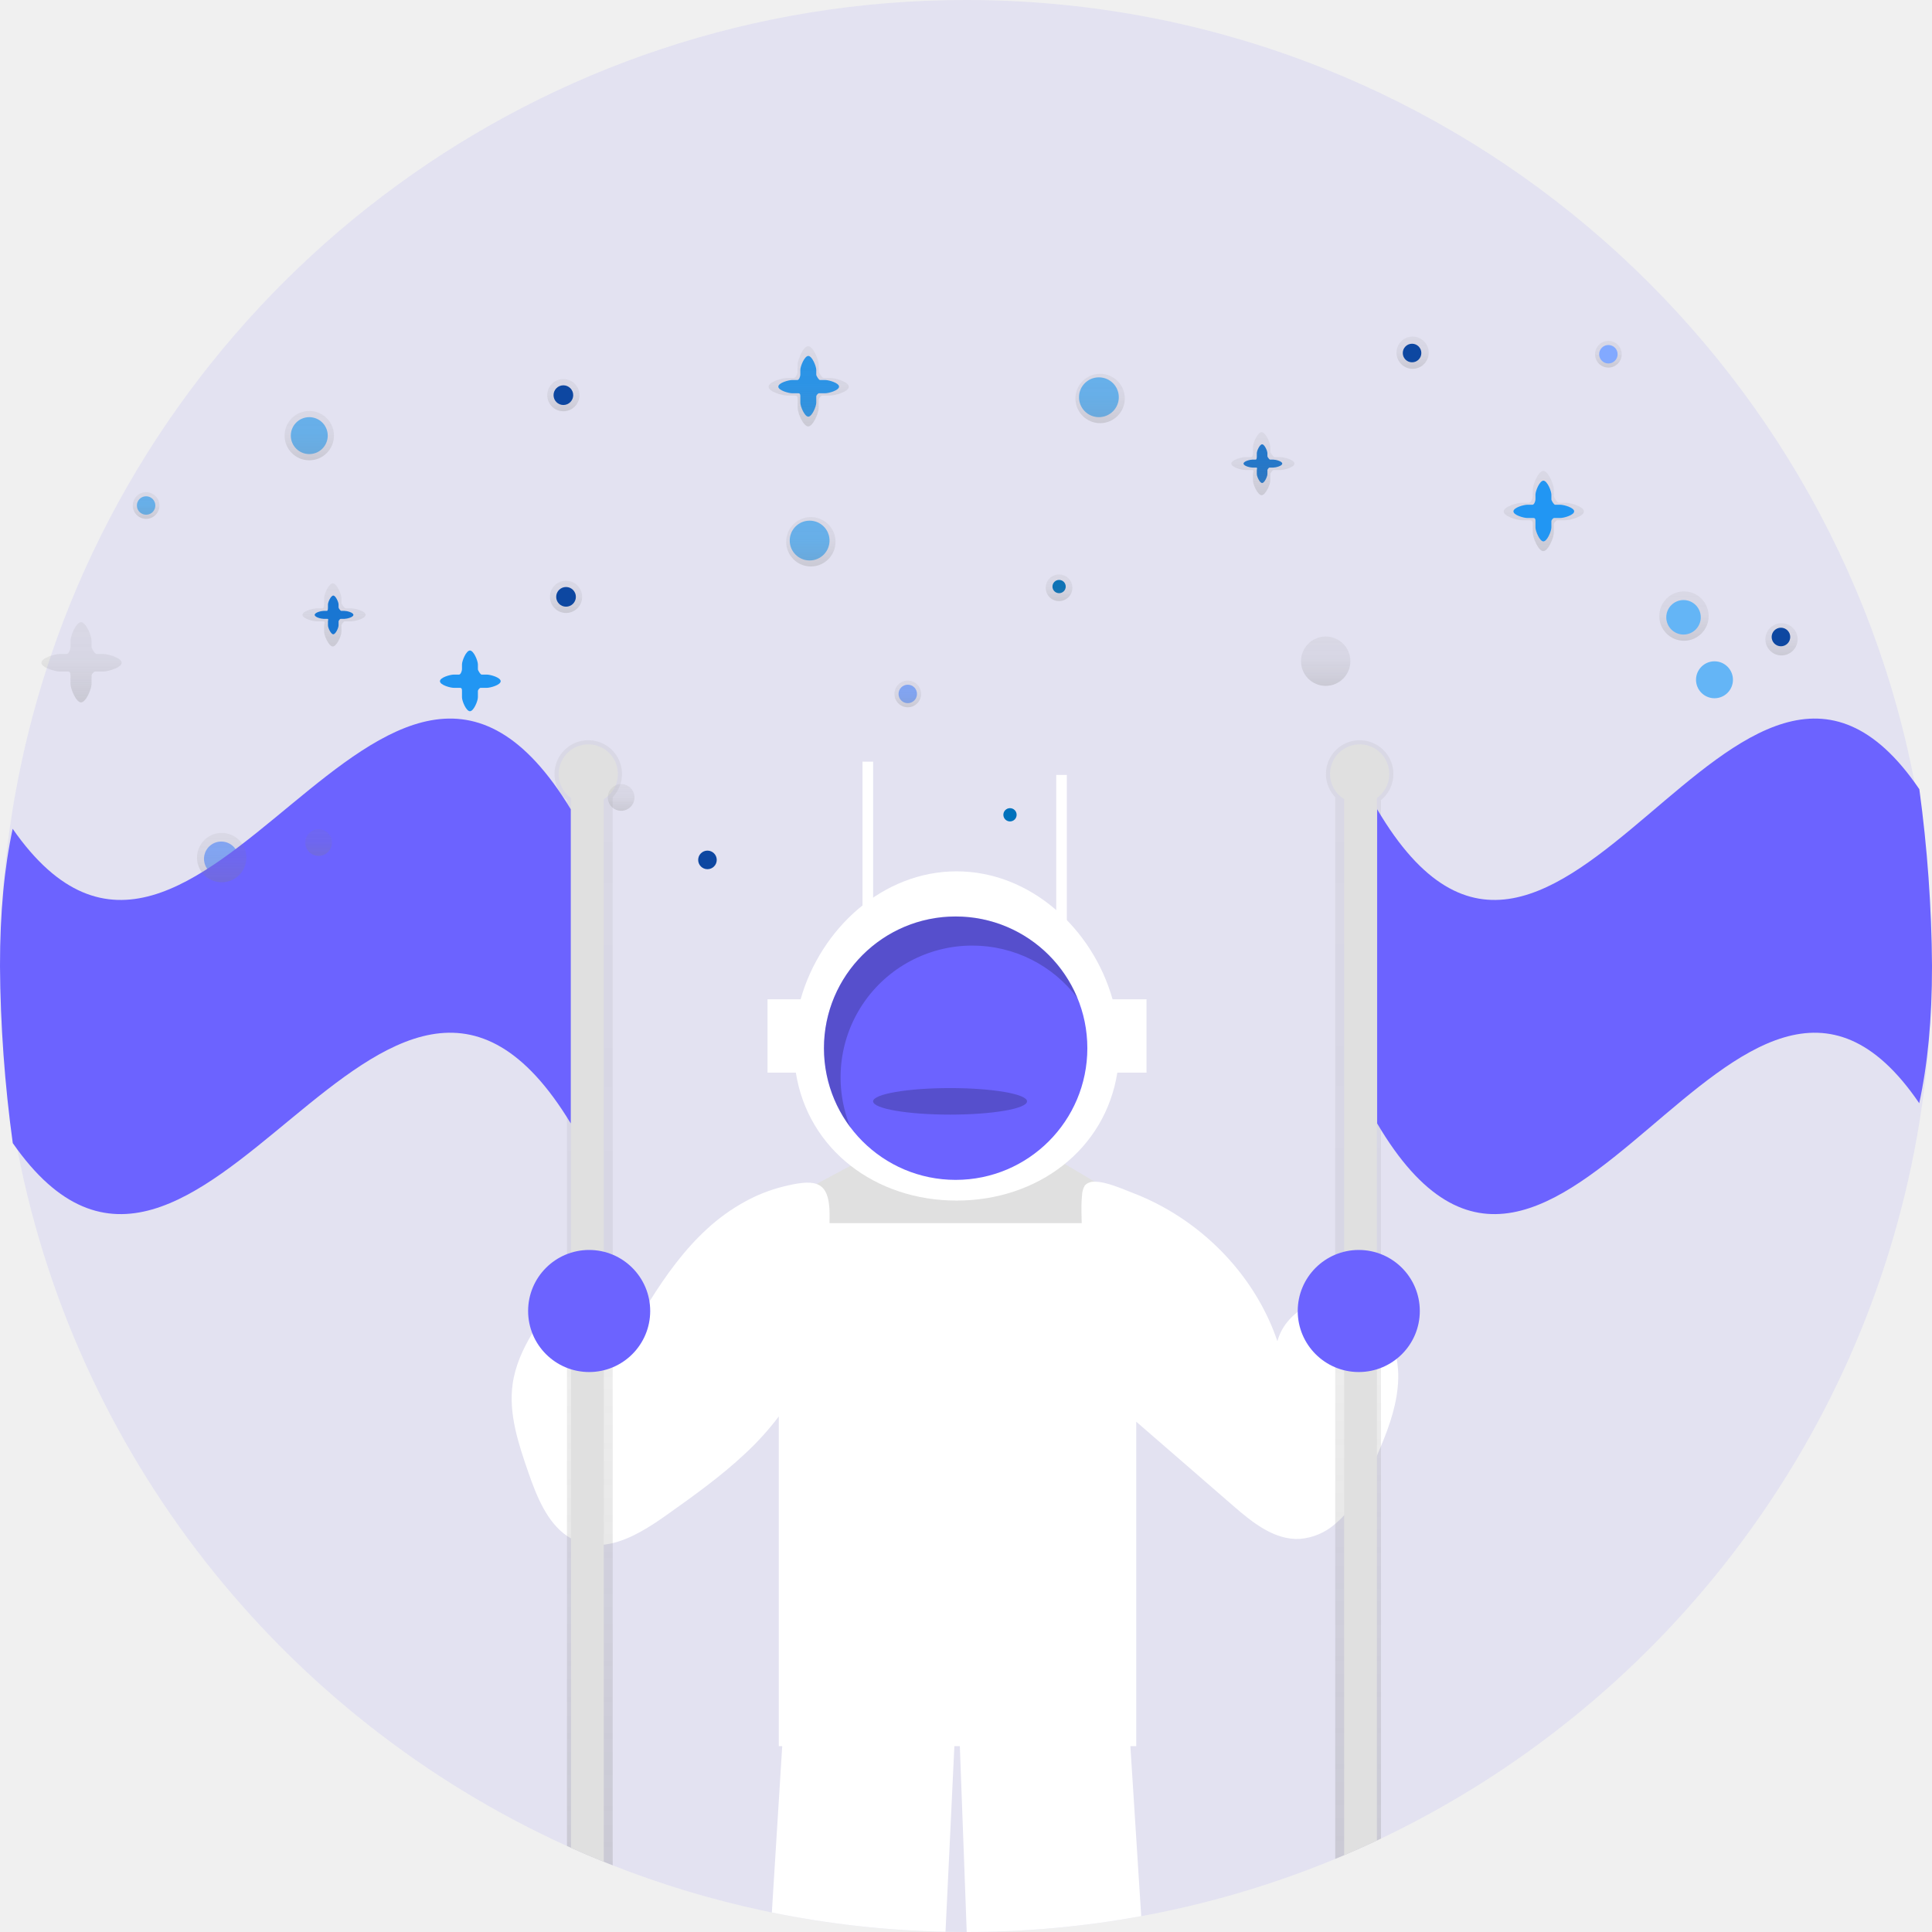
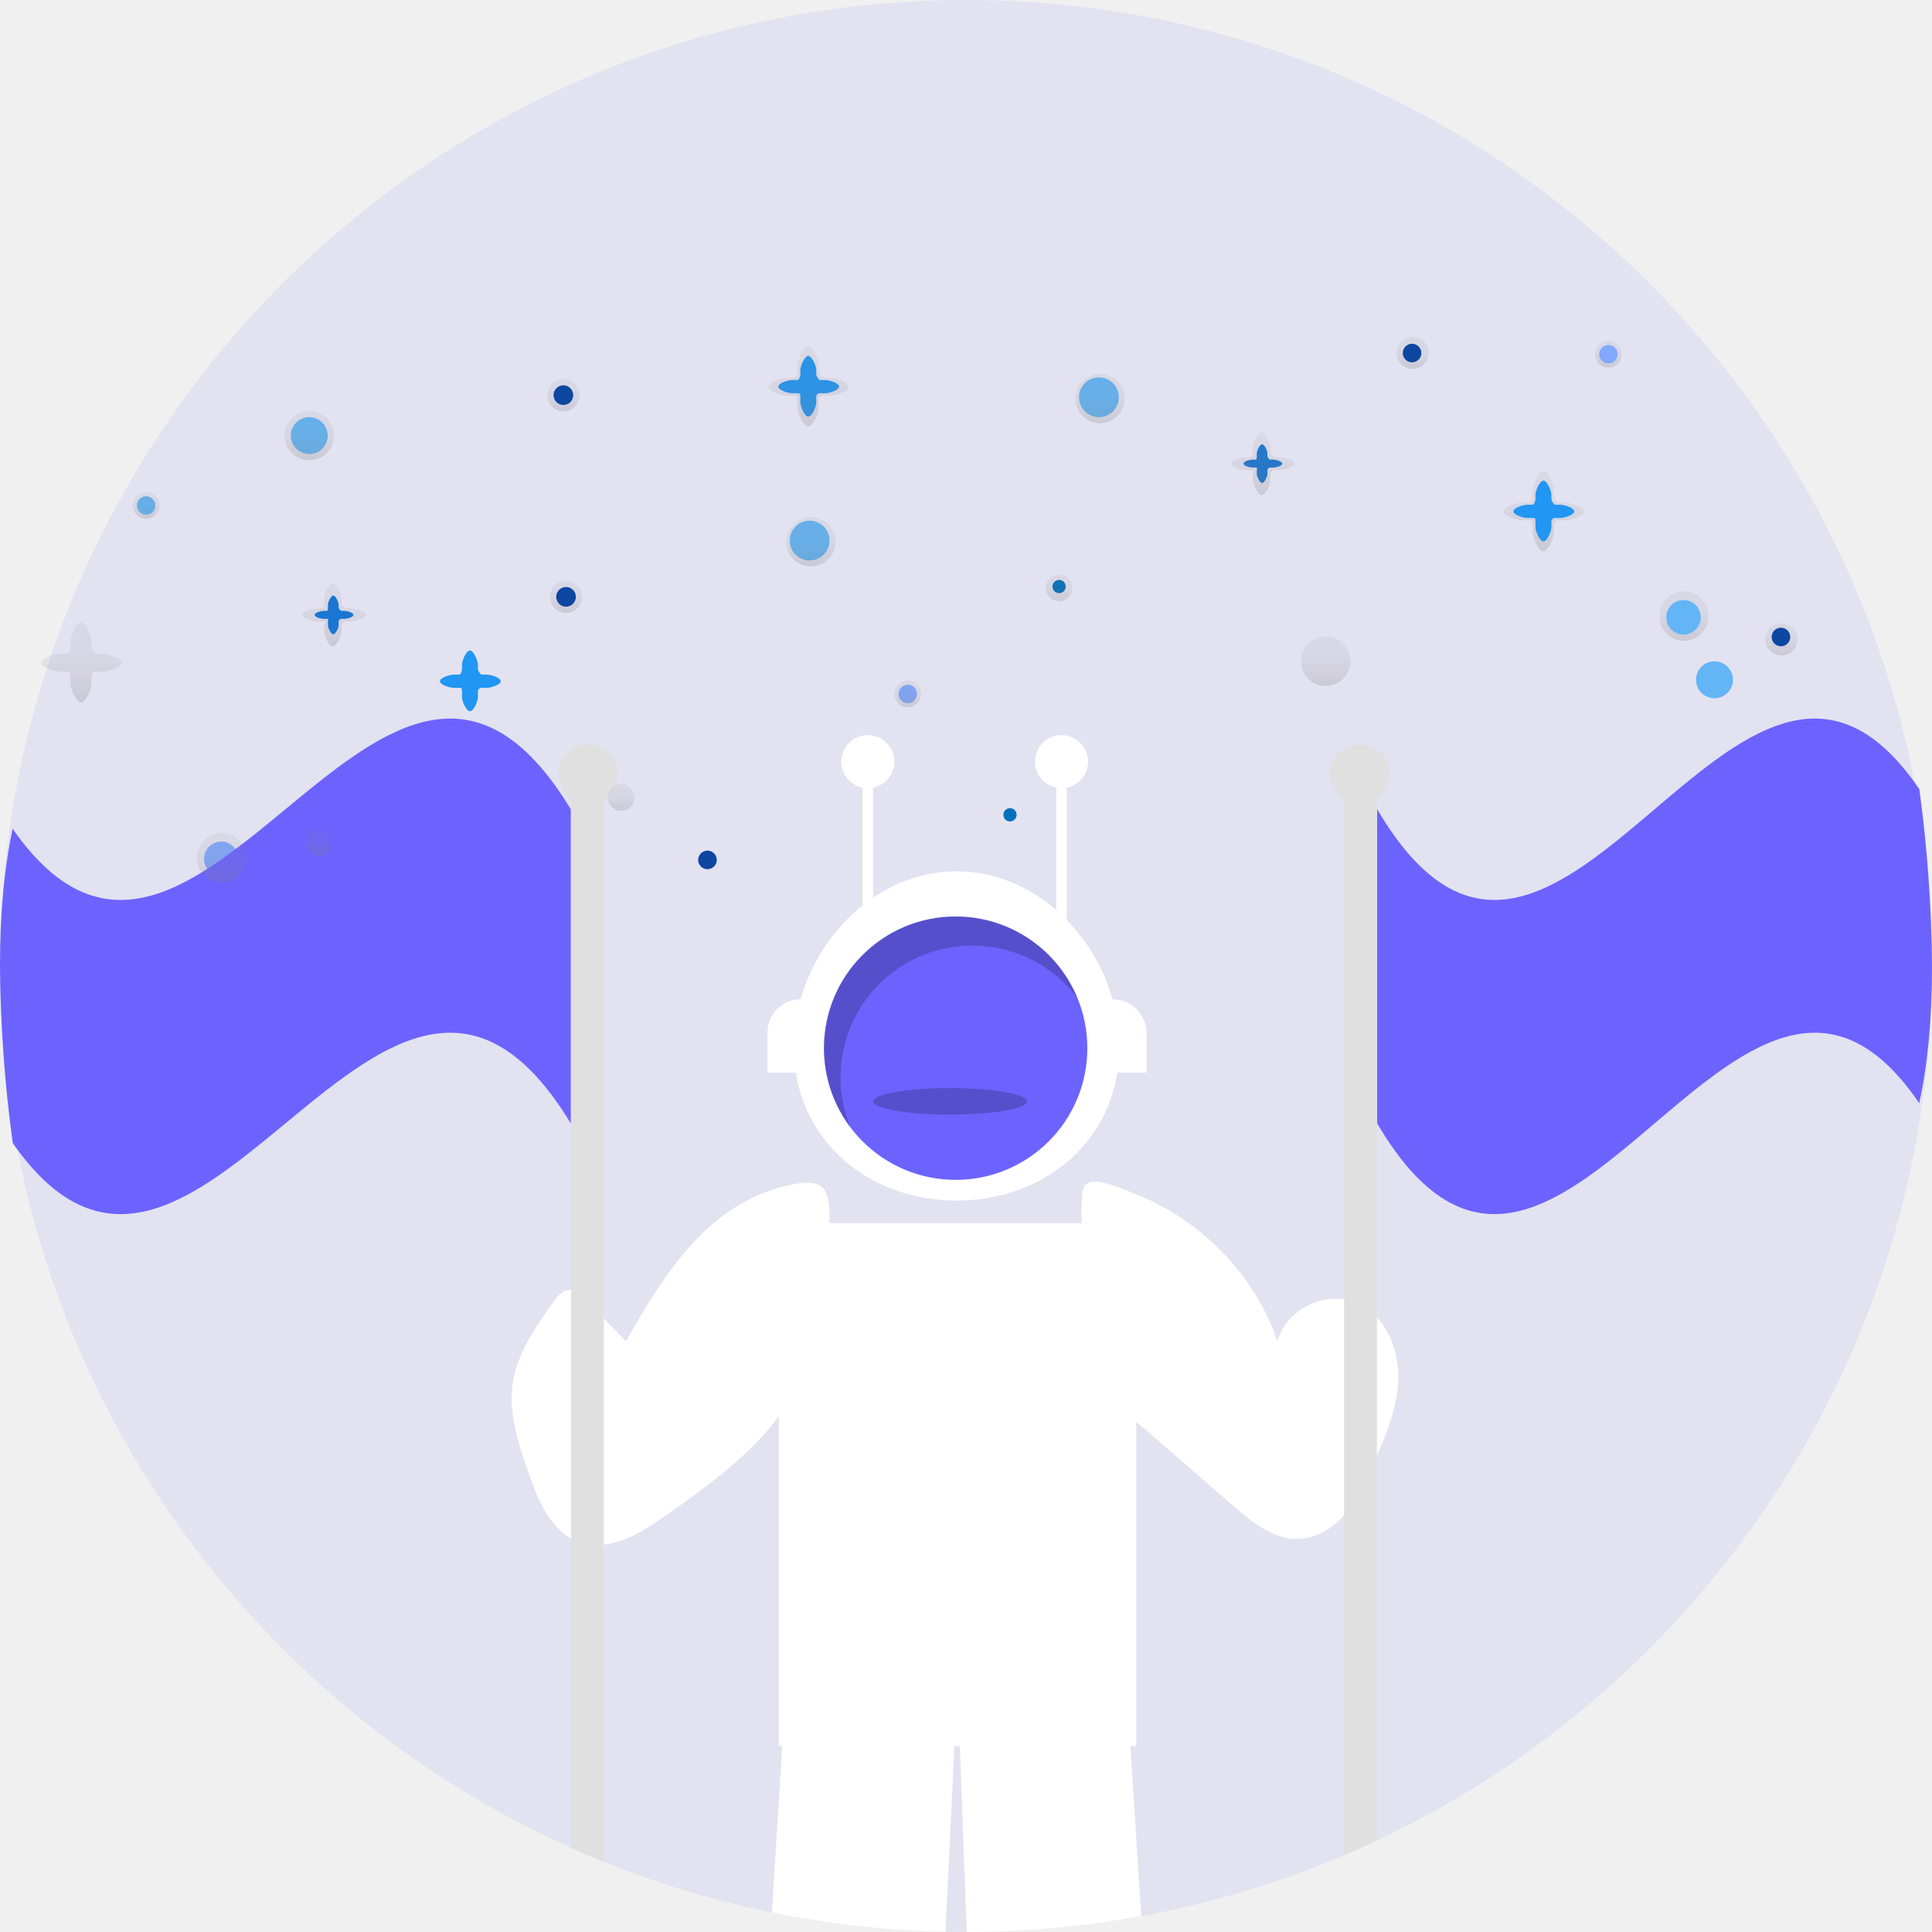
- <svg xmlns="http://www.w3.org/2000/svg" xmlns:xlink="http://www.w3.org/1999/xlink" id="b5c3124d-02c6-41a4-8b2d-3a375ec18271" data-name="Layer 1" width="728" height="728" viewBox="0 0 728 728">
+ <svg xmlns="http://www.w3.org/2000/svg" xmlns:xlink="http://www.w3.org/1999/xlink" id="f38d0f94-23a8-43eb-bb93-93e646a606c4" data-name="Layer 1" width="728" height="728" viewBox="0 0 728 728">
  <defs>
-     <linearGradient id="a2325a19-be6f-43b8-8df3-8d69c691ccab" x1="266.721" y1="350.676" x2="266.721" y2="320.446" gradientUnits="userSpaceOnUse">
+     <linearGradient id="b4bc5a12-d6f7-4a10-a970-041eb55f3dba" x1="266.721" y1="350.676" x2="266.721" y2="320.446" gradientUnits="userSpaceOnUse">
      <stop offset="0" stop-color="gray" stop-opacity="0.25" />
      <stop offset="0.535" stop-color="gray" stop-opacity="0.12" />
      <stop offset="1" stop-color="gray" stop-opacity="0.1" />
    </linearGradient>
-     <linearGradient id="b2bb195c-0e46-4a36-94b2-8536970a829f" x1="540.721" y1="246.676" x2="540.721" y2="216.446" xlink:href="#a2325a19-be6f-43b8-8df3-8d69c691ccab" />
-     <linearGradient id="a9263810-1c21-4bcf-989a-f153a78f3221" x1="817.721" y1="293.676" x2="817.721" y2="263.446" xlink:href="#a2325a19-be6f-43b8-8df3-8d69c691ccab" />
-     <linearGradient id="b50e7969-9fe9-4e63-bc78-3224a3f9e2c2" x1="361.871" y1="329.598" x2="361.871" y2="305.824" xlink:href="#a2325a19-be6f-43b8-8df3-8d69c691ccab" />
-     <linearGradient id="b6305380-4587-465f-992e-2025c77d02d5" x1="711.871" y1="272.598" x2="711.871" y2="248.824" xlink:href="#a2325a19-be6f-43b8-8df3-8d69c691ccab" />
-     <linearGradient id="be645508-d8f3-4183-8c5b-ae321b50eba5" x1="212.288" y1="154.969" x2="212.288" y2="142.826" xlink:href="#a2325a19-be6f-43b8-8df3-8d69c691ccab" />
-     <linearGradient id="a9b4afab-560f-4d64-bdf8-98dc61014cc8" x1="213.288" y1="230.969" x2="213.288" y2="218.826" xlink:href="#a2325a19-be6f-43b8-8df3-8d69c691ccab" />
-     <linearGradient id="fe41287c-94ef-44f4-8edc-34c35b883123" x1="532.288" y1="138.969" x2="532.288" y2="126.826" xlink:href="#a2325a19-be6f-43b8-8df3-8d69c691ccab" />
-     <linearGradient id="f7d9943a-7fbf-41f2-bd0c-e6d25e03279a" x1="671.288" y1="246.969" x2="671.288" y2="234.826" xlink:href="#a2325a19-be6f-43b8-8df3-8d69c691ccab" />
-     <linearGradient id="a81e9a9f-c515-44b0-a0ad-33fdf4fa18c0" x1="748.335" y1="786.46" x2="748.335" y2="364.93" xlink:href="#a2325a19-be6f-43b8-8df3-8d69c691ccab" />
-     <linearGradient id="f112fd44-92d5-4813-8d4b-3048c0de25ff" x1="457.665" y1="788.88" x2="457.665" y2="364.93" xlink:href="#a2325a19-be6f-43b8-8df3-8d69c691ccab" />
-     <linearGradient id="aeaa46ae-fdd7-4d9b-9ce6-06350bbf7898" x1="634.538" y1="241.447" x2="634.538" y2="222.849" xlink:href="#a2325a19-be6f-43b8-8df3-8d69c691ccab" />
-     <linearGradient id="f9a8fa01-0203-4c96-ad11-c0245fe614ed" x1="499.538" y1="258.447" x2="499.538" y2="239.849" xlink:href="#a2325a19-be6f-43b8-8df3-8d69c691ccab" />
-     <linearGradient id="f3dceacc-79f0-47be-8d81-3f0fbd1884bb" x1="414.538" y1="159.447" x2="414.538" y2="140.849" xlink:href="#a2325a19-be6f-43b8-8df3-8d69c691ccab" />
-     <linearGradient id="e1dea83f-a1c7-4652-835d-e7bf0e4b1f68" x1="305.538" y1="213.447" x2="305.538" y2="194.849" xlink:href="#a2325a19-be6f-43b8-8df3-8d69c691ccab" />
-     <linearGradient id="e91611c1-c1f9-4aeb-a164-9454b3ac62fc" x1="116.538" y1="173.447" x2="116.538" y2="154.849" xlink:href="#a2325a19-be6f-43b8-8df3-8d69c691ccab" />
-     <linearGradient id="b26e07a1-e5c3-412f-be3c-8f333d4b3353" x1="83.538" y1="332.447" x2="83.538" y2="313.849" xlink:href="#a2325a19-be6f-43b8-8df3-8d69c691ccab" />
-     <linearGradient id="ba7ea57f-f4cf-451b-bdca-841e2e325c75" x1="606.058" y1="138.508" x2="606.058" y2="128.456" xlink:href="#a2325a19-be6f-43b8-8df3-8d69c691ccab" />
-     <linearGradient id="b335c271-d062-4d5f-89dd-91be56d5793d" x1="342.058" y1="266.508" x2="342.058" y2="256.456" xlink:href="#a2325a19-be6f-43b8-8df3-8d69c691ccab" />
-     <linearGradient id="a43cf0e8-97b3-409e-bb7a-829eb8395d90" x1="55.058" y1="195.508" x2="55.058" y2="185.456" xlink:href="#a2325a19-be6f-43b8-8df3-8d69c691ccab" />
-     <linearGradient id="e98a5da3-cbe8-4e21-b6ee-848c5df20913" x1="120.058" y1="322.508" x2="120.058" y2="312.456" xlink:href="#a2325a19-be6f-43b8-8df3-8d69c691ccab" />
-     <linearGradient id="b315d11a-36d5-45c7-a335-a2cf78830f6c" x1="234.058" y1="305.508" x2="234.058" y2="295.456" xlink:href="#a2325a19-be6f-43b8-8df3-8d69c691ccab" />
-     <linearGradient id="ee4f71bd-a511-4a3b-9832-4871e1486eaa" x1="399.058" y1="226.508" x2="399.058" y2="216.456" xlink:href="#a2325a19-be6f-43b8-8df3-8d69c691ccab" />
+     <linearGradient id="ae34416f-00d0-4d82-8898-13bc62cda4de" x1="540.721" y1="246.676" x2="540.721" y2="216.446" xlink:href="#b4bc5a12-d6f7-4a10-a970-041eb55f3dba" />
+     <linearGradient id="bde9d0e3-086e-46a5-9e57-bf92b8f5f234" x1="817.721" y1="293.676" x2="817.721" y2="263.446" xlink:href="#b4bc5a12-d6f7-4a10-a970-041eb55f3dba" />
+     <linearGradient id="e5c97b0b-d48e-4d7a-8016-8b86435e36e1" x1="361.871" y1="329.598" x2="361.871" y2="305.824" xlink:href="#b4bc5a12-d6f7-4a10-a970-041eb55f3dba" />
+     <linearGradient id="b7d08f71-43f4-4095-96c9-baffa43401dc" x1="711.871" y1="272.598" x2="711.871" y2="248.824" xlink:href="#b4bc5a12-d6f7-4a10-a970-041eb55f3dba" />
+     <linearGradient id="bd97b392-9aa7-4641-a6bd-725bd7d7b3ea" x1="212.288" y1="154.969" x2="212.288" y2="142.826" xlink:href="#b4bc5a12-d6f7-4a10-a970-041eb55f3dba" />
+     <linearGradient id="ab242aa7-1e8a-4fd9-95e1-036c1d8cfb39" x1="213.288" y1="230.969" x2="213.288" y2="218.826" xlink:href="#b4bc5a12-d6f7-4a10-a970-041eb55f3dba" />
+     <linearGradient id="acf55f84-2ff0-4661-973d-4119980e8f20" x1="532.288" y1="138.969" x2="532.288" y2="126.826" xlink:href="#b4bc5a12-d6f7-4a10-a970-041eb55f3dba" />
+     <linearGradient id="e392fd56-72db-404c-ac12-80f62311fe79" x1="671.288" y1="246.969" x2="671.288" y2="234.826" xlink:href="#b4bc5a12-d6f7-4a10-a970-041eb55f3dba" />
+     <linearGradient id="a46793a6-8246-4f43-a66c-aed8341e26e7" x1="634.538" y1="241.447" x2="634.538" y2="222.849" xlink:href="#b4bc5a12-d6f7-4a10-a970-041eb55f3dba" />
+     <linearGradient id="e7927ba0-d558-4723-9031-baaf232641ce" x1="499.538" y1="258.447" x2="499.538" y2="239.849" xlink:href="#b4bc5a12-d6f7-4a10-a970-041eb55f3dba" />
+     <linearGradient id="f982fd36-4051-48fb-a2e1-9a6411673f03" x1="414.538" y1="159.447" x2="414.538" y2="140.849" xlink:href="#b4bc5a12-d6f7-4a10-a970-041eb55f3dba" />
+     <linearGradient id="b3a76323-2446-4deb-97ae-598e028debf8" x1="305.538" y1="213.447" x2="305.538" y2="194.849" xlink:href="#b4bc5a12-d6f7-4a10-a970-041eb55f3dba" />
+     <linearGradient id="e8208f6a-bbdd-4349-9414-f8993ce71372" x1="116.538" y1="173.447" x2="116.538" y2="154.849" xlink:href="#b4bc5a12-d6f7-4a10-a970-041eb55f3dba" />
+     <linearGradient id="ab778f5f-949d-41ad-be50-420f48bd634e" x1="83.538" y1="332.447" x2="83.538" y2="313.849" xlink:href="#b4bc5a12-d6f7-4a10-a970-041eb55f3dba" />
+     <linearGradient id="a0f4e28c-8c99-44cf-a4be-c2a5344d6d11" x1="606.058" y1="138.508" x2="606.058" y2="128.456" xlink:href="#b4bc5a12-d6f7-4a10-a970-041eb55f3dba" />
+     <linearGradient id="afffbbaf-5aff-400b-a5c4-b8b5c923de1d" x1="342.058" y1="266.508" x2="342.058" y2="256.456" xlink:href="#b4bc5a12-d6f7-4a10-a970-041eb55f3dba" />
+     <linearGradient id="f7e49974-8afd-4091-abd4-7aabcd1b0071" x1="55.058" y1="195.508" x2="55.058" y2="185.456" xlink:href="#b4bc5a12-d6f7-4a10-a970-041eb55f3dba" />
+     <linearGradient id="bb03fb0f-bdf6-44b2-8f81-e92a2a453cde" x1="120.058" y1="322.508" x2="120.058" y2="312.456" xlink:href="#b4bc5a12-d6f7-4a10-a970-041eb55f3dba" />
+     <linearGradient id="bac93885-8e57-4c9e-9b9d-56bf7bd46f01" x1="234.058" y1="305.508" x2="234.058" y2="295.456" xlink:href="#b4bc5a12-d6f7-4a10-a970-041eb55f3dba" />
+     <linearGradient id="a1705377-2f9f-4436-b0f8-d595ef03a295" x1="399.058" y1="226.508" x2="399.058" y2="216.456" xlink:href="#b4bc5a12-d6f7-4a10-a970-041eb55f3dba" />
  </defs>
  <path d="M964,450a365.939,365.939,0,0,1-4.81,59.32c-.26,1.62-.54,3.24-.83,4.86-20.84,117.17-97.75,214.96-202,264.62-.5.24-1.01.48-1.52.72q-6.105,2.88-12.35,5.54c-1.12.47-2.23.94-3.36,1.4a361.014,361.014,0,0,1-69.93,20.97c-1.06.21-2.12.4-3.18.59A365.283,365.283,0,0,1,600.27,814h-1.01c-1.96,0-3.92-.02-5.87-.07-.37,0-.74,0-1.11-.02a365.116,365.116,0,0,1-65.44-7.26c-1.05-.22-2.1-.44-3.15-.67a359.579,359.579,0,0,1-56.82-17.1c-1.13-.43-2.24-.88-3.36-1.34q-6.24-2.505-12.35-5.26c-.51-.23-1.02-.46-1.52-.69-107.29-48.73-186.76-148-208-267.41-.29-1.62-.57-3.24-.83-4.86a368.101,368.101,0,0,1-.04-118.38c.36-2.25.75-4.51,1.17-6.75a358.92,358.92,0,0,1,11.7-46.44q.75-2.325,1.53-4.65C303.87,189.42,439.86,86,600,86c178.56,0,327.09,128.58,358.06,298.19.42,2.24.81,4.5,1.17,6.75A366.12,366.12,0,0,1,964,450Z" transform="translate(-236 -86)" fill="#6c63ff" opacity="0.1" />
  <path d="M546.894,229.189h-1.942c-.395,0-1.373-1.552-1.373-1.997v-1.804c0-1.408-1.592-5.269-3-5.269s-3,3.862-3,5.269v1.804c0,.635-.49,1.997-1.089,1.997h-1.942c-1.408,0-5.269,1.092-5.269,2.5s3.862,2.5,5.269,2.5h2.315c.733,0,.715.754.715,1.138v2.406c0,1.408,1.592,5.269,3,5.269s3-3.862,3-5.269v-2.406c0-.319.644-1.138.999-1.138h2.315c1.408,0,5.269-1.092,5.269-2.5S548.302,229.189,546.894,229.189Z" transform="translate(-236 -86)" fill="#2196f3" />
-   <path d="M274.876,332.428h-2.565c-.522,0-1.814-2.05-1.814-2.639v-2.383c0-1.86-2.104-6.961-3.963-6.961s-3.963,5.101-3.963,6.961v2.383c0,.838-.647,2.639-1.439,2.639h-2.565c-1.86,0-6.961,1.443-6.961,3.303s5.101,3.303,6.961,3.303h3.059c.969,0,.945.996.945,1.504v3.178c0,1.86,2.104,6.961,3.963,6.961s3.963-5.101,3.963-6.961v-3.178c0-.421.85-1.504,1.32-1.504h3.059c1.86,0,6.961-1.443,6.961-3.303S276.735,332.428,274.876,332.428Z" transform="translate(-236 -86)" fill="url(#a2325a19-be6f-43b8-8df3-8d69c691ccab)" />
-   <path d="M548.876,228.428h-2.565c-.522,0-1.814-2.05-1.814-2.639v-2.383c0-1.86-2.104-6.961-3.963-6.961s-3.963,5.101-3.963,6.961v2.383c0,.838-.647,2.639-1.439,2.639h-2.565c-1.86,0-6.961,1.443-6.961,3.303s5.101,3.303,6.961,3.303h3.059c.969,0,.945.996.945,1.504v3.178c0,1.86,2.104,6.961,3.963,6.961s3.963-5.101,3.963-6.961v-3.178c0-.421.85-1.504,1.32-1.504h3.059c1.86,0,6.961-1.443,6.961-3.303S550.735,228.428,548.876,228.428Z" transform="translate(-236 -86)" fill="url(#b2bb195c-0e46-4a36-94b2-8536970a829f)" />
-   <path d="M825.876,275.428h-2.565c-.522,0-1.814-2.05-1.814-2.639v-2.383c0-1.86-2.104-6.961-3.963-6.961s-3.963,5.101-3.963,6.961v2.383c0,.838-.647,2.639-1.439,2.639h-2.565c-1.86,0-6.961,1.443-6.961,3.303s5.101,3.303,6.961,3.303h3.059c.969,0,.945.996.945,1.504v3.178c0,1.86,2.104,6.961,3.963,6.961s3.963-5.101,3.963-6.961v-3.178c0-.421.85-1.504,1.32-1.504h3.059c1.86,0,6.961-1.443,6.961-3.303S827.735,275.428,825.876,275.428Z" transform="translate(-236 -86)" fill="url(#a9263810-1c21-4bcf-989a-f153a78f3221)" />
+   <path d="M274.876,332.428h-2.565c-.522,0-1.814-2.05-1.814-2.639v-2.383c0-1.86-2.104-6.961-3.963-6.961s-3.963,5.101-3.963,6.961v2.383c0,.838-.647,2.639-1.439,2.639h-2.565c-1.86,0-6.961,1.443-6.961,3.303s5.101,3.303,6.961,3.303h3.059c.969,0,.945.996.945,1.504v3.178c0,1.86,2.104,6.961,3.963,6.961s3.963-5.101,3.963-6.961v-3.178c0-.421.85-1.504,1.32-1.504h3.059c1.86,0,6.961-1.443,6.961-3.303S276.735,332.428,274.876,332.428Z" transform="translate(-236 -86)" fill="url(#b4bc5a12-d6f7-4a10-a970-041eb55f3dba)" />
+   <path d="M548.876,228.428h-2.565c-.522,0-1.814-2.05-1.814-2.639v-2.383c0-1.86-2.104-6.961-3.963-6.961s-3.963,5.101-3.963,6.961v2.383c0,.838-.647,2.639-1.439,2.639h-2.565c-1.86,0-6.961,1.443-6.961,3.303s5.101,3.303,6.961,3.303h3.059c.969,0,.945.996.945,1.504v3.178c0,1.86,2.104,6.961,3.963,6.961s3.963-5.101,3.963-6.961v-3.178c0-.421.85-1.504,1.32-1.504h3.059c1.86,0,6.961-1.443,6.961-3.303S550.735,228.428,548.876,228.428Z" transform="translate(-236 -86)" fill="url(#ae34416f-00d0-4d82-8898-13bc62cda4de)" />
+   <path d="M825.876,275.428h-2.565c-.522,0-1.814-2.05-1.814-2.639v-2.383c0-1.86-2.104-6.961-3.963-6.961s-3.963,5.101-3.963,6.961v2.383c0,.838-.647,2.639-1.439,2.639h-2.565c-1.86,0-6.961,1.443-6.961,3.303s5.101,3.303,6.961,3.303h3.059c.969,0,.945.996.945,1.504v3.178c0,1.86,2.104,6.961,3.963,6.961s3.963-5.101,3.963-6.961v-3.178c0-.421.85-1.504,1.32-1.504h3.059c1.86,0,6.961-1.443,6.961-3.303S827.735,275.428,825.876,275.428Z" transform="translate(-236 -86)" fill="url(#bde9d0e3-086e-46a5-9e57-bf92b8f5f234)" />
  <path d="M715.805,259.189h-1.237c-.252,0-.989-.979-.989-1.263v-1.15c0-.897-1.103-3.358-2-3.358s-2,2.461-2,3.358v1.15c0,.404-.023,1.263-.404,1.263h-1.237c-.897,0-3.358.603-3.358,1.5s2.461,1.5,3.358,1.5h1.476c.467,0,.166.677.166.922v1.533c0,.897,1.103,3.358,2,3.358s2-2.461,2-3.358V263.111c0-.203.524-.922.75-.922h1.476c.897,0,3.358-.603,3.358-1.5S716.702,259.189,715.805,259.189Z" transform="translate(-236 -86)" fill="#1976d2" />
-   <path d="M368.284,315.231h-2.017c-.411,0-1.612-1.596-1.612-2.058v-1.874c0-1.462-1.798-5.474-3.26-5.474s-3.26,4.012-3.26,5.474v1.874c0,.659-.037,2.058-.659,2.058h-2.017c-1.462,0-5.474.983-5.474,2.445s4.012,2.445,5.474,2.445h2.405c.762,0,.271,1.104.271,1.503v2.499c0,1.462,1.798,5.474,3.26,5.474s3.26-4.012,3.26-5.474V321.624c0-.331.854-1.503,1.223-1.503h2.405c1.462,0,5.474-.983,5.474-2.445S369.746,315.231,368.284,315.231Z" transform="translate(-236 -86)" fill="url(#b50e7969-9fe9-4e63-bc78-3224a3f9e2c2)" />
-   <path d="M718.284,258.231h-2.017c-.411,0-1.612-1.596-1.612-2.058v-1.874c0-1.462-1.798-5.474-3.26-5.474s-3.26,4.012-3.26,5.474v1.874c0,.659-.037,2.058-.659,2.058h-2.017c-1.462,0-5.474.983-5.474,2.445s4.012,2.445,5.474,2.445h2.405c.762,0,.271,1.104.271,1.503v2.499c0,1.462,1.798,5.474,3.26,5.474s3.26-4.012,3.26-5.474V264.624c0-.331.854-1.503,1.223-1.503h2.405c1.462,0,5.474-.983,5.474-2.445S719.746,258.231,718.284,258.231Z" transform="translate(-236 -86)" fill="url(#b6305380-4587-465f-992e-2025c77d02d5)" />
+   <path d="M368.284,315.231h-2.017c-.411,0-1.612-1.596-1.612-2.058v-1.874c0-1.462-1.798-5.474-3.26-5.474s-3.26,4.012-3.26,5.474v1.874c0,.659-.037,2.058-.659,2.058h-2.017c-1.462,0-5.474.983-5.474,2.445s4.012,2.445,5.474,2.445h2.405c.762,0,.271,1.104.271,1.503v2.499c0,1.462,1.798,5.474,3.26,5.474s3.26-4.012,3.26-5.474V321.624c0-.331.854-1.503,1.223-1.503h2.405c1.462,0,5.474-.983,5.474-2.445S369.746,315.231,368.284,315.231Z" transform="translate(-236 -86)" fill="url(#e5c97b0b-d48e-4d7a-8016-8b86435e36e1)" />
+   <path d="M718.284,258.231h-2.017c-.411,0-1.612-1.596-1.612-2.058v-1.874c0-1.462-1.798-5.474-3.26-5.474s-3.26,4.012-3.26,5.474v1.874c0,.659-.037,2.058-.659,2.058h-2.017c-1.462,0-5.474.983-5.474,2.445s4.012,2.445,5.474,2.445h2.405c.762,0,.271,1.104.271,1.503v2.499c0,1.462,1.798,5.474,3.26,5.474s3.26-4.012,3.26-5.474V264.624c0-.331.854-1.503,1.223-1.503h2.405c1.462,0,5.474-.983,5.474-2.445S719.746,258.231,718.284,258.231Z" transform="translate(-236 -86)" fill="url(#b7d08f71-43f4-4095-96c9-baffa43401dc)" />
  <path d="M365.805,316.189h-1.237c-.252,0-.989-.979-.989-1.263v-1.15c0-.897-1.103-3.358-2-3.358s-2,2.461-2,3.358v1.15c0,.404-.023,1.263-.404,1.263h-1.237c-.897,0-3.358.603-3.358,1.5s2.461,1.5,3.358,1.5h1.476c.467,0,.166.677.166.922v1.533c0,.897,1.103,3.358,2,3.358s2-2.461,2-3.358V320.111c0-.203.524-.922.75-.922h1.476c.897,0,3.358-.603,3.358-1.5S366.702,316.189,365.805,316.189Z" transform="translate(-236 -86)" fill="#1976d2" />
  <circle cx="414.079" cy="149.689" r="7.5" fill="#64b5f6" />
  <circle cx="399.079" cy="221.023" r="2.5" fill="#0071bc" />
  <circle cx="116.538" cy="164.148" r="6.958" fill="#64b5f6" />
  <circle cx="55.058" cy="190.482" r="3.479" fill="#64b5f6" />
  <circle cx="342.058" cy="261.482" r="3.479" fill="#82a9ff" />
  <circle cx="83.371" cy="323.606" r="6.5" fill="#82a9ff" />
-   <circle cx="212.288" cy="148.898" r="6.072" fill="url(#be645508-d8f3-4183-8c5b-ae321b50eba5)" />
-   <circle cx="213.288" cy="224.898" r="6.072" fill="url(#a9b4afab-560f-4d64-bdf8-98dc61014cc8)" />
-   <circle cx="532.288" cy="132.898" r="6.072" fill="url(#fe41287c-94ef-44f4-8edc-34c35b883123)" />
-   <circle cx="671.288" cy="240.898" r="6.072" fill="url(#f7d9943a-7fbf-41f2-bd0c-e6d25e03279a)" />
+   <circle cx="212.288" cy="148.898" r="6.072" fill="url(#bd97b392-9aa7-4641-a6bd-725bd7d7b3ea)" />
+   <circle cx="213.288" cy="224.898" r="6.072" fill="url(#ab242aa7-1e8a-4fd9-95e1-036c1d8cfb39)" />
+   <circle cx="532.288" cy="132.898" r="6.072" fill="url(#acf55f84-2ff0-4661-973d-4119980e8f20)" />
+   <circle cx="671.288" cy="240.898" r="6.072" fill="url(#e392fd56-72db-404c-ac12-80f62311fe79)" />
  <circle cx="212.288" cy="148.898" r="3.708" fill="#0d47a1" />
  <circle cx="305.079" cy="203.689" r="7.5" fill="#64b5f6" />
-   <polygon points="405.823 477.91 320.045 479.682 296.297 452.389 424.174 450.088 405.823 477.91" fill="#e0e0e0" />
-   <polygon points="424.174 452.215 296.297 452.215 321.818 438.565 396.962 436.084 424.174 452.215" fill="#e0e0e0" />
-   <path d="M762.87,605.58c-.24,8.8-3.1,17.21-6.51,25.38-.5,1.2-1.01,2.39-1.52,3.57q-.795,1.8-1.59,3.6c-2.78,6.28-5.62,12.65-10,17.94-.25.3-.5.6-.76.89a31.239,31.239,0,0,1-3.36,3.25,22.984,22.984,0,0,1-13.35,5.67c-9.54.5-17.81-6.15-25.03-12.42Q687.835,642.27,674.92,631.05q-4.44-3.84-8.88-7.7c-.63-.54-1.26-1.09-1.89-1.64V743.97h-2.21l1.32,20.71,2.76,43.34A365.283,365.283,0,0,1,600.27,814l-1.82-49.25-.52-14.03-.25-6.75h-2.06l-.18,3.67-.81,17.11-2.35,49.16a365.116,365.116,0,0,1-65.44-7.26l2.61-41.91,1.3-20.77h-1.29V619.73a108.32,108.32,0,0,1-12.72,14.04c-9.06,8.5-19.38,15.89-29.53,23.09-6.16,4.37-13.17,8.88-20.34,10.61a26.281,26.281,0,0,1-3.36.59,20.401,20.401,0,0,1-9.35-1.01,18.63,18.63,0,0,1-3-1.38c-.53-.29-1.03-.6-1.52-.93-7.49-5.11-11.43-14.91-14.52-23.82-3.74-10.8-7.54-22.11-5.95-33.43.97-6.85,3.83-13.14,7.41-19.11,2.43-4.05,5.19-7.95,7.92-11.77,1.31-1.83,2.89-3.81,4.98-4.37h.01l.15-.03a3.972,3.972,0,0,1,.77-.11,6.145,6.145,0,0,1,.75.02c2.09.25,3.86,1.92,5.37,3.47q3.495,3.6,6.98,7.19,1.68,1.725,3.36,3.45c.18.19.36.38.55.57,1.48,1.52,2.95,3.04,4.43,4.56,2.89-4.99,5.8-10.01,8.87-14.92,6.24-10,13.14-19.54,21.81-27.47a72.412,72.412,0,0,1,14.21-10.2,59.706,59.706,0,0,1,14.13-5.59c5.68-1.42,9.91-2.07,12.81-1.05,2.28.8,3.74,2.65,4.43,5.98a.296.296,0,0,1,.02.1,27.974,27.974,0,0,1,.46,5.35c0,1.11,0,2.22-.01,3.34H643.6c-.09-2.88-.17-6.04-.02-8.69.03-.64.08-1.25.14-1.82a7.546,7.546,0,0,1,1.08-3.73,4.727,4.727,0,0,1,3.69-1.38c4.38-.06,10.71,2.85,13.81,4.01a90.926,90.926,0,0,1,12.62,5.88c19.54,10.94,35.22,28.95,42.42,50.22a19.552,19.552,0,0,1,3.7-7.21,22.33,22.33,0,0,1,3.97-3.86,24.348,24.348,0,0,1,7.94-4,22.426,22.426,0,0,1,6.18-.95,19.832,19.832,0,0,1,3.36.22,18.985,18.985,0,0,1,5.21,1.53,22.579,22.579,0,0,1,7.14,5.24c.54.58,1.04,1.18,1.52,1.8a32.144,32.144,0,0,1,5.92,13.85A35.798,35.798,0,0,1,762.87,605.58Z" transform="translate(-236 -86)" fill="#fff" />
-   <path d="M668.021,462.536H655.223c-7.537-26.653-30.989-48.206-58.77-48.206s-51.232,21.552-58.769,48.206H525.208V490.183h10.673c4.596,28.99,29.962,48.206,60.572,48.206s55.976-19.215,60.573-48.206h10.995Z" transform="translate(-236 -86)" fill="#fff" />
+   <path d="M762.87,605.58c-.24,8.8-3.1,17.21-6.51,25.38-.5,1.2-1.01,2.39-1.52,3.57q-.795,1.8-1.59,3.6c-2.78,6.28-5.62,12.65-10,17.94-.25.3-.5.6-.76.89a31.239,31.239,0,0,1-3.36,3.25,22.984,22.984,0,0,1-13.35,5.67c-9.54.5-17.81-6.15-25.03-12.42Q687.835,642.27,674.92,631.05c-2.96-2.56-10.14-8.79-10.77-9.34V743.97h-2.21l1.32,20.71,2.76,43.34A365.283,365.283,0,0,1,600.27,814l-1.82-49.25-.52-14.03-.25-6.75h-2.06l-.18,3.67-.81,17.11-2.35,49.16a365.116,365.116,0,0,1-65.44-7.26l2.61-41.91,1.3-20.77h-1.29V619.73a108.32,108.32,0,0,1-12.72,14.04c-9.06,8.5-19.38,15.89-29.53,23.09-6.16,4.37-13.17,8.88-20.34,10.61a26.281,26.281,0,0,1-3.36.59,20.401,20.401,0,0,1-9.35-1.01,18.63,18.63,0,0,1-3-1.38c-.53-.29-1.03-.6-1.52-.93-7.49-5.11-11.43-14.91-14.52-23.82-3.74-10.8-7.54-22.11-5.95-33.43.97-6.85,3.83-13.14,7.41-19.11,2.43-4.05,5.19-7.95,7.92-11.77,1.31-1.83,2.89-3.81,4.98-4.37h.01l.15-.03a3.972,3.972,0,0,1,.77-.11,6.145,6.145,0,0,1,.75.02c2.09.25,3.86,1.92,5.37,3.47q3.495,3.6,6.98,7.19,1.68,1.725,3.36,3.45c.18.19.36.38.55.57,1.48,1.52,2.95,3.04,4.43,4.56,2.89-4.99,5.8-10.01,8.87-14.92,6.24-10,13.14-19.54,21.81-27.47a72.412,72.412,0,0,1,14.21-10.2,59.706,59.706,0,0,1,14.13-5.59c5.68-1.42,9.91-2.07,12.81-1.05,2.28.8,3.74,2.65,4.43,5.98a.296.296,0,0,1,.02.1,27.974,27.974,0,0,1,.46,5.35c0,1.11,0,2.22-.01,3.34H643.6c-.09-2.88-.17-6.04-.02-8.69.03-.64.08-1.25.14-1.82a7.546,7.546,0,0,1,1.08-3.73,4.727,4.727,0,0,1,3.69-1.38c4.38-.06,10.71,2.85,13.81,4.01a90.926,90.926,0,0,1,12.62,5.88c19.54,10.94,35.22,28.95,42.42,50.22a19.552,19.552,0,0,1,3.7-7.21,22.33,22.33,0,0,1,3.97-3.86,24.348,24.348,0,0,1,7.94-4,22.426,22.426,0,0,1,6.18-.95,19.832,19.832,0,0,1,3.36.22,18.985,18.985,0,0,1,5.21,1.53,22.579,22.579,0,0,1,7.14,5.24c.54.58,1.04,1.18,1.52,1.8a32.144,32.144,0,0,1,5.92,13.85A35.798,35.798,0,0,1,762.87,605.58Z" transform="translate(-236 -86)" fill="#fff" />
+   <path d="M655.223,462.536h0c-7.537-26.653-30.989-48.206-58.77-48.206s-51.232,21.552-58.769,48.206h0a12.476,12.476,0,0,0-12.476,12.476V490.183h10.673c4.596,28.99,29.962,48.206,60.572,48.206s55.976-19.215,60.573-48.206h10.995V475.334A12.798,12.798,0,0,0,655.223,462.536Z" transform="translate(-236 -86)" fill="#fff" />
  <circle cx="360.099" cy="394.967" r="49.624" fill="#6c63ff" />
-   <path d="M761.05,377.64a12.695,12.695,0,0,1-4.69,9.87V778.8c-.5.24-1.01.48-1.52.72q-6.105,2.88-12.35,5.54c-1.12.47-2.23.94-3.36,1.4V386.4a12.71,12.71,0,1,1,21.92-8.76Z" transform="translate(-236 -86)" fill="url(#a81e9a9f-c515-44b0-a0ad-33fdf4fa18c0)" />
  <path d="M759.5,377.64a11.08,11.08,0,0,1-2.13,6.55,10.909,10.909,0,0,1-2.44,2.45.548.548,0,0,1-.09.07V779.52q-6.105,2.88-12.35,5.54V387.14a11.159,11.159,0,1,1,17.01-9.5Z" transform="translate(-236 -86)" fill="#e0e0e0" />
  <path d="M964,450c0,20.239-1.64,37.088-4.81,51.705C891.103,401.646,823.017,624.976,754.93,509.32V390.94c68.1,115.679,136.2-107.761,204.3-7.557A519.223,519.223,0,0,1,964,450Z" transform="translate(-236 -86)" fill="#6c63ff" />
-   <path d="M470.38,377.64a12.496,12.496,0,0,1-.6,3.84,12.694,12.694,0,0,1-2.91,4.92V788.88c-1.13-.43-2.24-.88-3.36-1.34q-6.24-2.505-12.35-5.26c-.51-.23-1.02-.46-1.52-.69V387.51a12.716,12.716,0,1,1,20.74-9.87Z" transform="translate(-236 -86)" fill="url(#f112fd44-92d5-4813-8d4b-3048c0de25ff)" />
  <path d="M468.83,377.64a11.023,11.023,0,0,1-3.77,8.34,10.264,10.264,0,0,1-1.55,1.16v400.4q-6.24-2.505-12.35-5.26V386.71a.548.548,0,0,1-.09-.07,10.909,10.909,0,0,1-2.44-2.45,11.161,11.161,0,1,1,20.2-6.55Z" transform="translate(-236 -86)" fill="#e0e0e0" />
  <path d="M451.07,390.94q0,59.19,0,118.38c-70.087-115.732-140.173,107.968-210.26,7.418A515.229,515.229,0,0,1,236,450c0-20.146,1.63-37.023,4.77-51.7C310.87,498.993,380.97,275.186,451.07,390.94Z" transform="translate(-236 -86)" fill="#6c63ff" />
  <path d="M602.363,442.306a49.542,49.542,0,0,1,39.617,19.745,49.625,49.625,0,1,0-85.498,48.795,49.633,49.633,0,0,1,45.881-68.54Z" transform="translate(-236 -86)" opacity="0.2" />
  <path d="M419.394,340.189h-1.942c-.395,0-1.373-1.552-1.373-1.997v-1.804c0-1.408-1.592-5.269-3-5.269s-3,3.862-3,5.269v1.804c0,.635-.49,1.997-1.089,1.997h-1.942c-1.408,0-5.269,1.092-5.269,2.5s3.862,2.5,5.269,2.5h2.315c.733,0,.715.754.715,1.138v2.406c0,1.408,1.592,5.269,3,5.269s3-3.862,3-5.269v-2.406c0-.319.644-1.138.999-1.138h2.315c1.408,0,5.269-1.092,5.269-2.5S420.802,340.189,419.394,340.189Z" transform="translate(-236 -86)" fill="#2196f3" />
  <circle cx="266.579" cy="324.023" r="3.5" fill="#0d47a1" />
  <circle cx="646.038" cy="256.148" r="6.958" fill="#64b5f6" />
  <circle cx="380.579" cy="307.023" r="2.5" fill="#0071bc" />
  <circle cx="213.288" cy="224.898" r="3.708" fill="#0d47a1" />
  <path d="M823.894,276.189h-1.942c-.395,0-1.373-1.552-1.373-1.997v-1.804c0-1.408-1.592-5.269-3-5.269s-3,3.862-3,5.269v1.804c0,.635-.49,1.997-1.089,1.997h-1.942c-1.408,0-5.269,1.092-5.269,2.5s3.862,2.5,5.269,2.5h2.315c.733,0,.715.754.715,1.138v2.406c0,1.408,1.592,5.269,3,5.269s3-3.862,3-5.269v-2.406c0-.319.644-1.138.999-1.138h2.315c1.408,0,5.269-1.092,5.269-2.5S825.302,276.189,823.894,276.189Z" transform="translate(-236 -86)" fill="#2196f3" />
  <circle cx="671.079" cy="240.023" r="3.5" fill="#0d47a1" />
  <circle cx="532.079" cy="133.023" r="3.5" fill="#0d47a1" />
-   <circle cx="634.538" cy="232.148" r="9.299" fill="url(#aeaa46ae-fdd7-4d9b-9ce6-06350bbf7898)" />
-   <circle cx="499.538" cy="249.148" r="9.299" fill="url(#f9a8fa01-0203-4c96-ad11-c0245fe614ed)" />
-   <circle cx="414.538" cy="150.148" r="9.299" fill="url(#f3dceacc-79f0-47be-8d81-3f0fbd1884bb)" />
-   <circle cx="305.538" cy="204.148" r="9.299" fill="url(#e1dea83f-a1c7-4652-835d-e7bf0e4b1f68)" />
-   <circle cx="116.538" cy="164.148" r="9.299" fill="url(#e91611c1-c1f9-4aeb-a164-9454b3ac62fc)" />
-   <circle cx="83.538" cy="323.148" r="9.299" fill="url(#b26e07a1-e5c3-412f-be3c-8f333d4b3353)" />
-   <circle cx="606.058" cy="133.482" r="5.026" fill="url(#ba7ea57f-f4cf-451b-bdca-841e2e325c75)" />
-   <circle cx="342.058" cy="261.482" r="5.026" fill="url(#b335c271-d062-4d5f-89dd-91be56d5793d)" />
-   <circle cx="55.058" cy="190.482" r="5.026" fill="url(#a43cf0e8-97b3-409e-bb7a-829eb8395d90)" />
-   <circle cx="120.058" cy="317.482" r="5.026" fill="url(#e98a5da3-cbe8-4e21-b6ee-848c5df20913)" />
-   <circle cx="234.058" cy="300.482" r="5.026" fill="url(#b315d11a-36d5-45c7-a335-a2cf78830f6c)" />
-   <circle cx="399.058" cy="221.482" r="5.026" fill="url(#ee4f71bd-a511-4a3b-9832-4871e1486eaa)" />
+   <circle cx="634.538" cy="232.148" r="9.299" fill="url(#a46793a6-8246-4f43-a66c-aed8341e26e7)" />
+   <circle cx="499.538" cy="249.148" r="9.299" fill="url(#e7927ba0-d558-4723-9031-baaf232641ce)" />
+   <circle cx="414.538" cy="150.148" r="9.299" fill="url(#f982fd36-4051-48fb-a2e1-9a6411673f03)" />
+   <circle cx="305.538" cy="204.148" r="9.299" fill="url(#b3a76323-2446-4deb-97ae-598e028debf8)" />
+   <circle cx="116.538" cy="164.148" r="9.299" fill="url(#e8208f6a-bbdd-4349-9414-f8993ce71372)" />
+   <circle cx="83.538" cy="323.148" r="9.299" fill="url(#ab778f5f-949d-41ad-be50-420f48bd634e)" />
+   <circle cx="606.058" cy="133.482" r="5.026" fill="url(#a0f4e28c-8c99-44cf-a4be-c2a5344d6d11)" />
+   <circle cx="342.058" cy="261.482" r="5.026" fill="url(#afffbbaf-5aff-400b-a5c4-b8b5c923de1d)" />
+   <circle cx="55.058" cy="190.482" r="5.026" fill="url(#f7e49974-8afd-4091-abd4-7aabcd1b0071)" />
+   <circle cx="120.058" cy="317.482" r="5.026" fill="url(#bb03fb0f-bdf6-44b2-8f81-e92a2a453cde)" />
+   <circle cx="234.058" cy="300.482" r="5.026" fill="url(#bac93885-8e57-4c9e-9b9d-56bf7bd46f01)" />
+   <circle cx="399.058" cy="221.482" r="5.026" fill="url(#a1705377-2f9f-4436-b0f8-d595ef03a295)" />
  <circle cx="606.058" cy="133.482" r="3.479" fill="#82a9ff" />
  <circle cx="634.371" cy="232.606" r="6.5" fill="#64b5f6" />
  <ellipse cx="358" cy="415" rx="29" ry="5" opacity="0.2" />
-   <circle cx="222" cy="494" r="23" fill="#6c63ff" />
-   <circle cx="512" cy="494" r="23" fill="#6c63ff" />
  <rect x="325" y="287" width="4" height="63" fill="#fff" />
  <rect x="398" y="292" width="4" height="63" fill="#fff" />
+   <circle cx="327" cy="287" r="10" fill="#fff" />
+   <circle cx="400" cy="287" r="10" fill="#fff" />
</svg>
